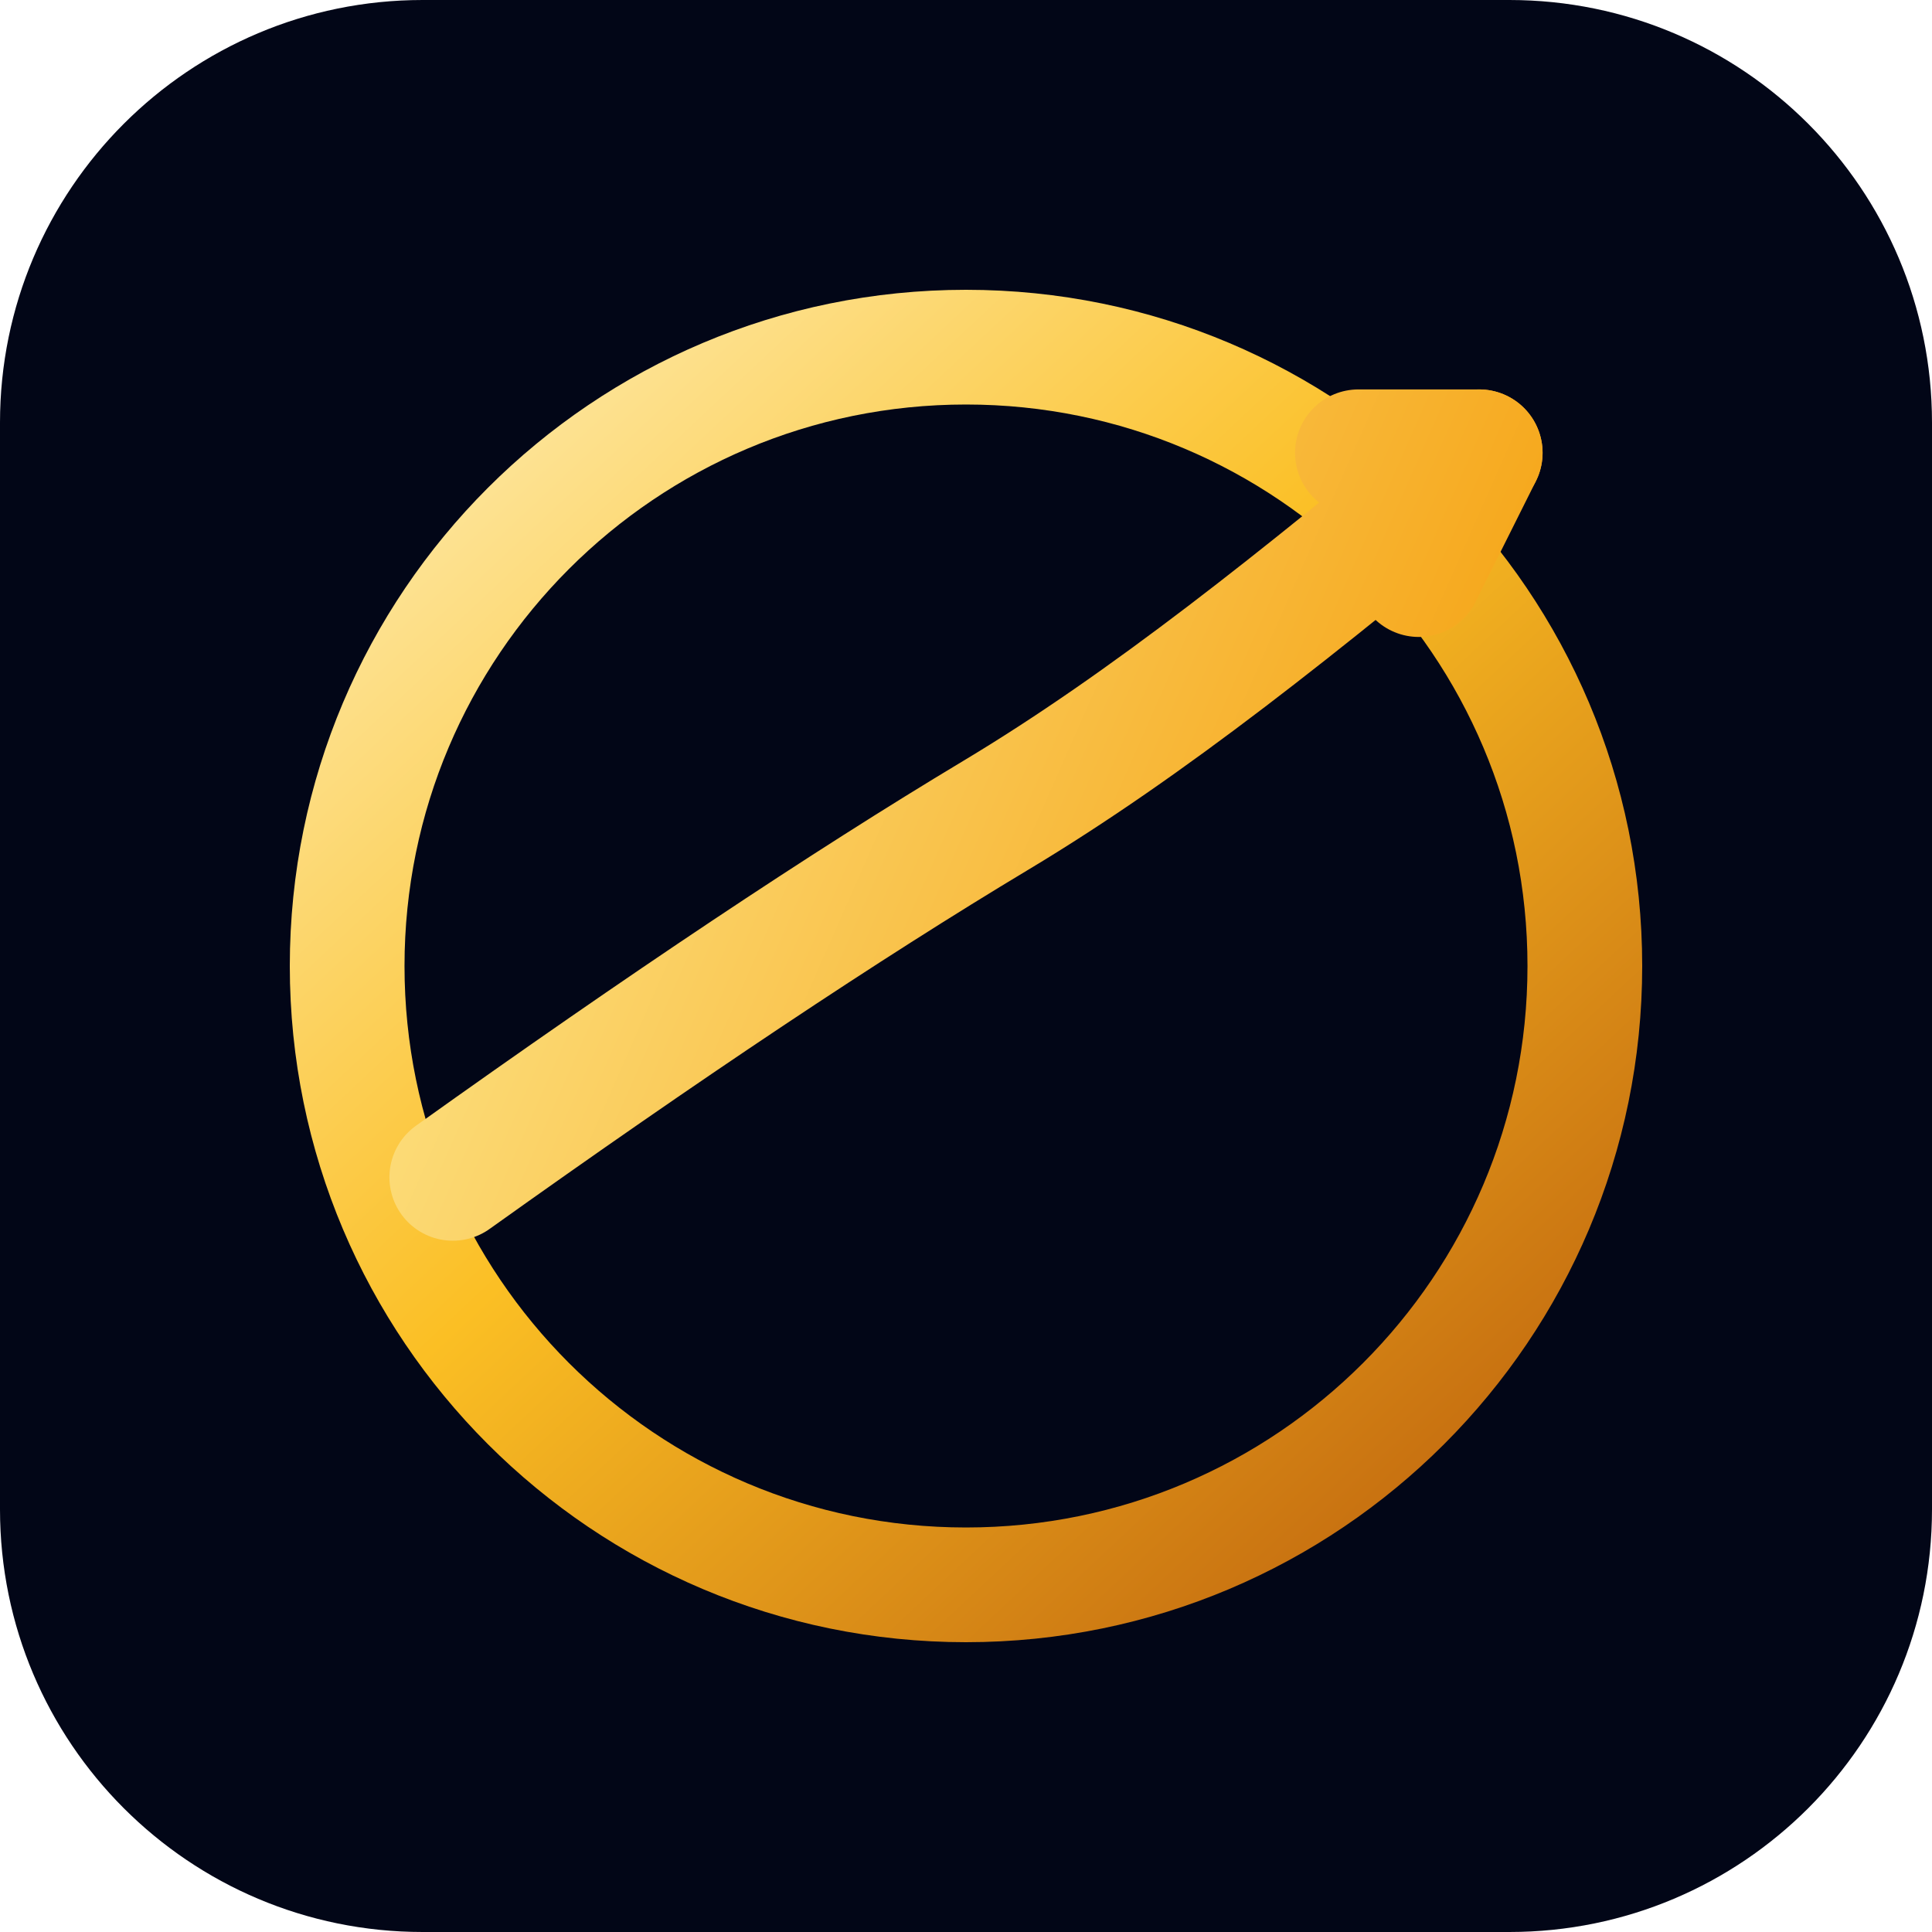
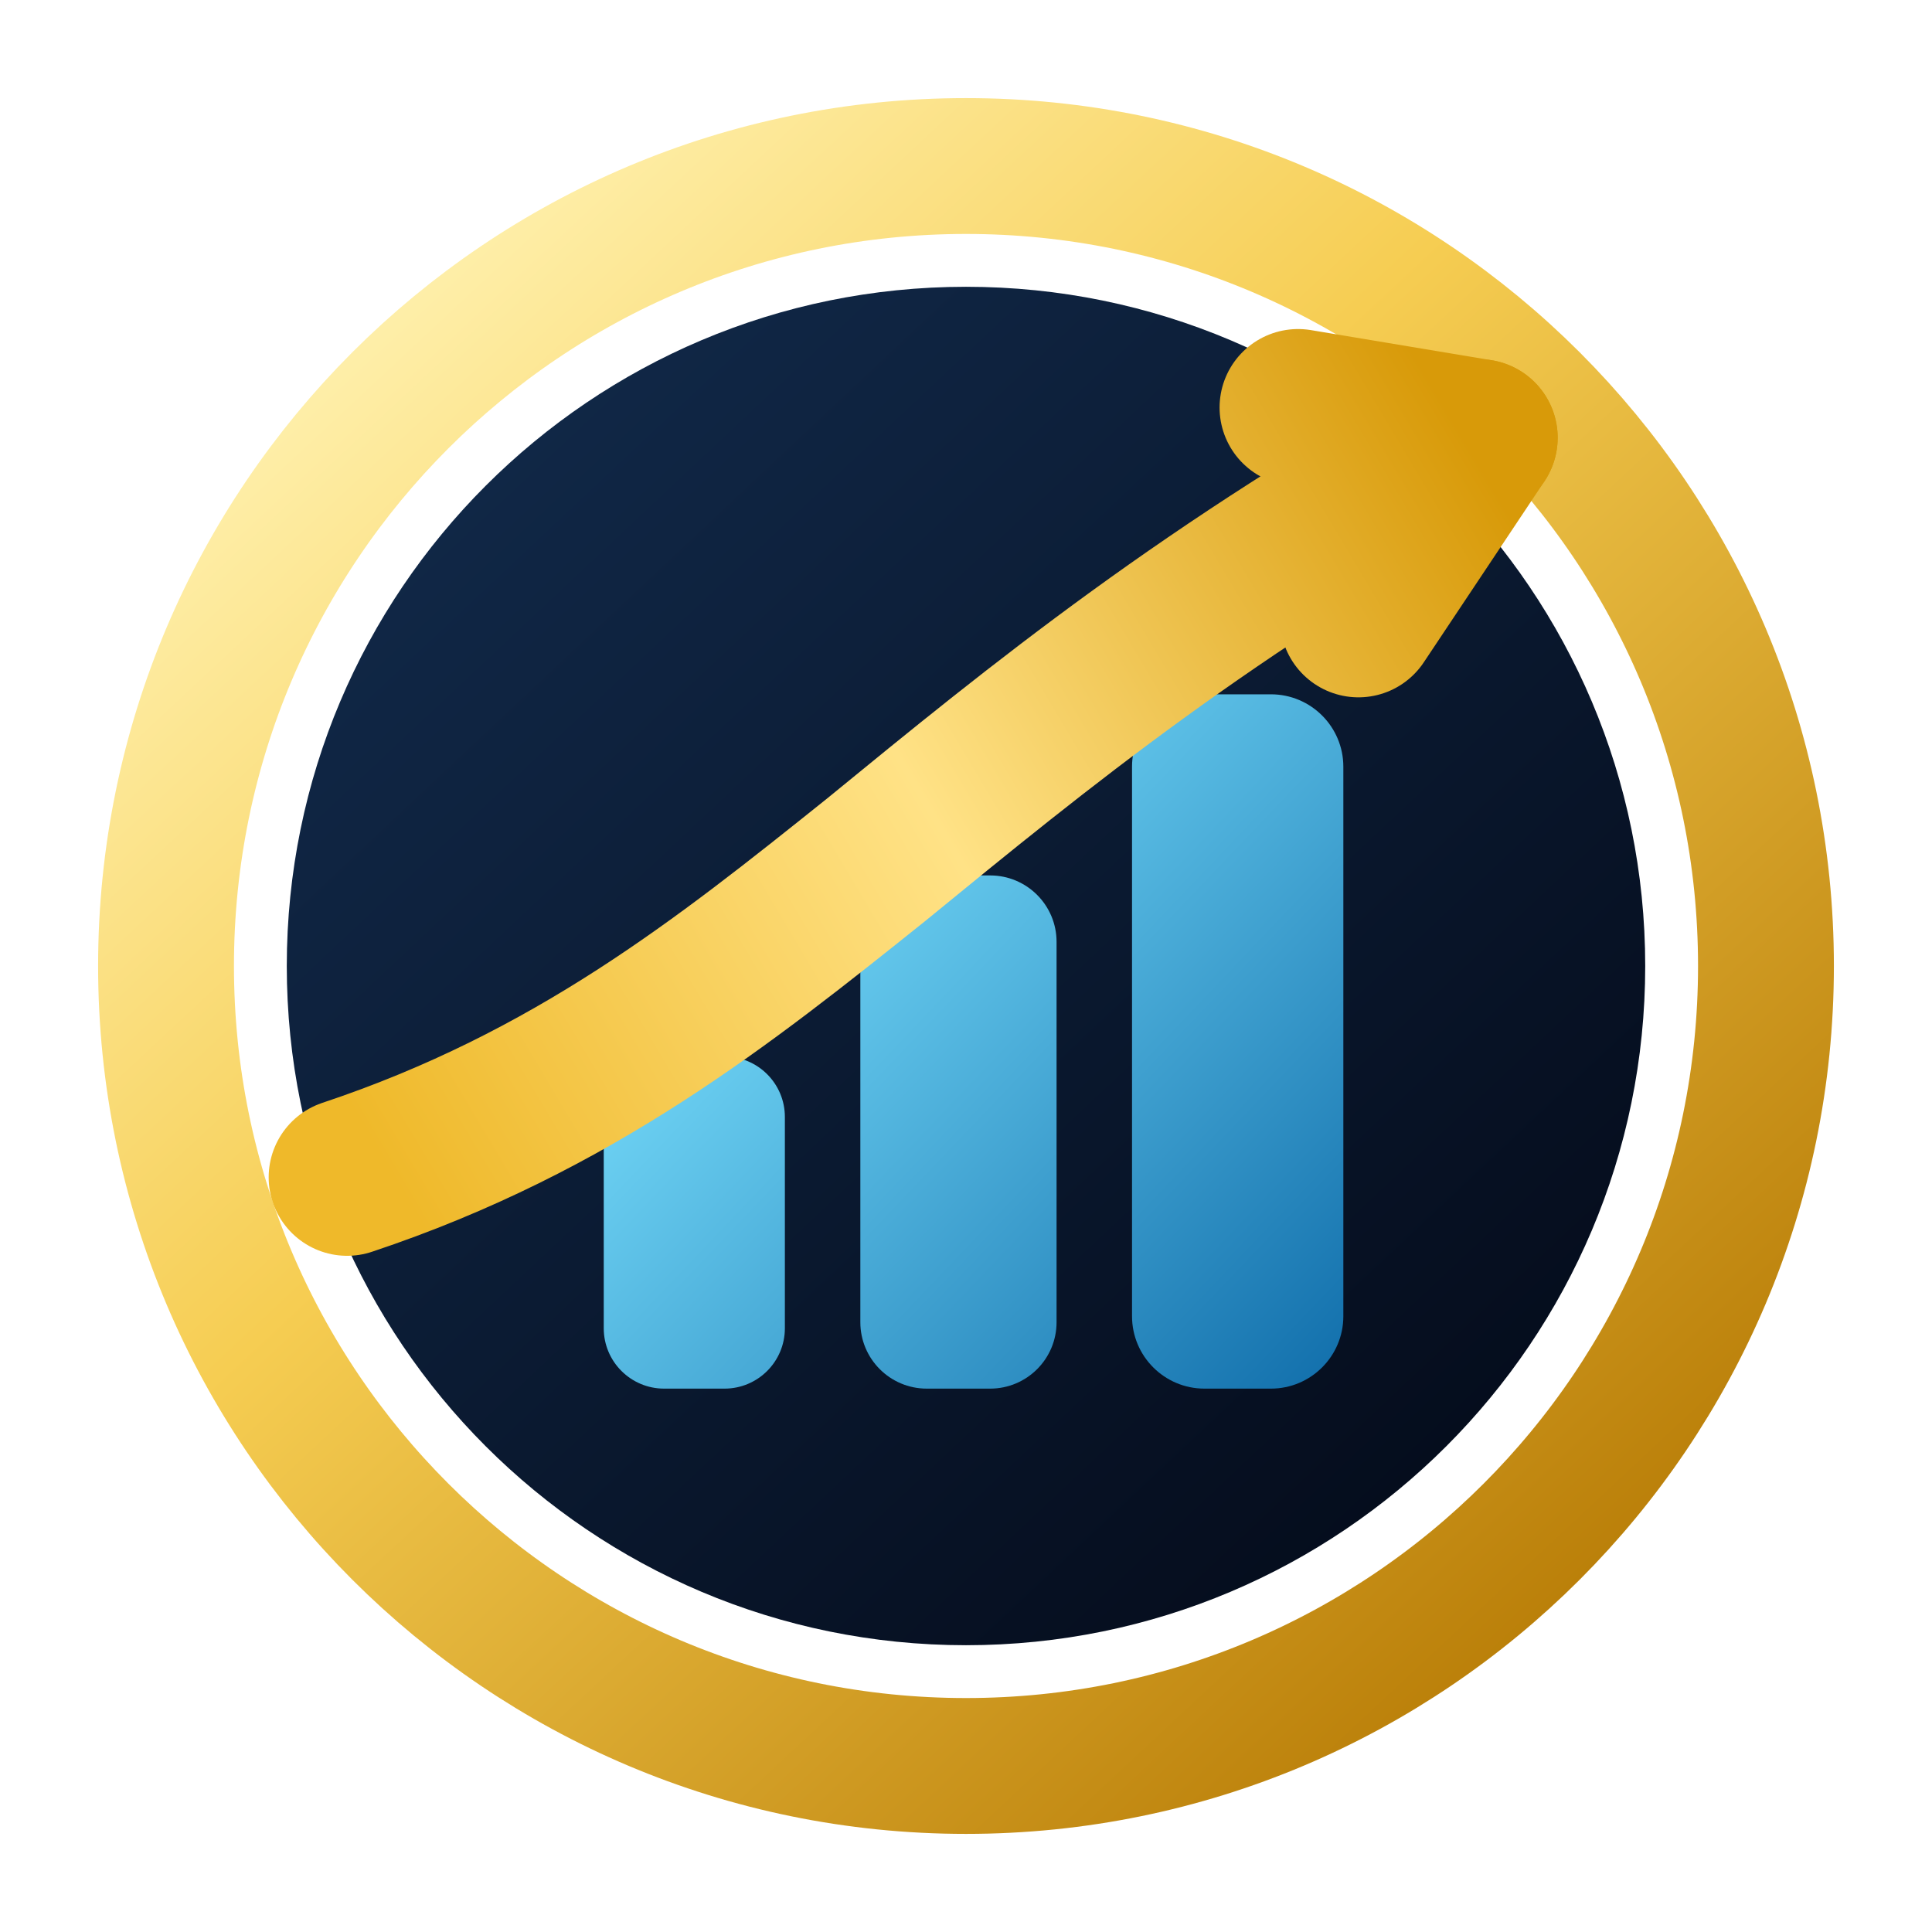
<svg xmlns="http://www.w3.org/2000/svg" viewBox="0 0 64 64" role="img" aria-label="Tradara favicon">
  <defs>
-     <linearGradient id="ring" x1="10" y1="9" x2="54" y2="56" gradientUnits="userSpaceOnUse">
-       <stop offset="0%" stop-color="#fef3c7" />
-       <stop offset="45%" stop-color="#fbbf24" />
-       <stop offset="100%" stop-color="#b45309" />
+     <linearGradient id="ring" x1="11" y1="10" x2="53" y2="55" gradientUnits="userSpaceOnUse">
+       <stop offset="0%" stop-color="#fff1af" />
+       <stop offset="38%" stop-color="#f6cd52" />
+       <stop offset="100%" stop-color="#b77b05" />
    </linearGradient>
-     <linearGradient id="arrow" x1="16" y1="17" x2="50" y2="32" gradientUnits="userSpaceOnUse">
-       <stop offset="0%" stop-color="#fde68a" />
-       <stop offset="100%" stop-color="#f59e0b" />
+     <linearGradient id="core" x1="16" y1="16" x2="47" y2="49" gradientUnits="userSpaceOnUse">
+       <stop offset="0%" stop-color="#102746" />
+       <stop offset="100%" stop-color="#050d1d" />
+     </linearGradient>
+     <linearGradient id="bars" x1="20" y1="31" x2="41" y2="51" gradientUnits="userSpaceOnUse">
+       <stop offset="0%" stop-color="#7ce2ff" />
+       <stop offset="100%" stop-color="#0d6aa8" />
+     </linearGradient>
+     <linearGradient id="arrow" x1="13" y1="39" x2="50" y2="17" gradientUnits="userSpaceOnUse">
+       <stop offset="0%" stop-color="#efb92a" />
+       <stop offset="50%" stop-color="#ffe286" />
+       <stop offset="100%" stop-color="#d89a09" />
    </linearGradient>
  </defs>
-   <rect width="64" height="64" rx="14" fill="#020617" />
-   <circle cx="32" cy="32" r="20.5" fill="none" stroke="url(#ring)" stroke-width="3.8" />
-   <path d="M15 39C22 34 28 30 33 27C38 24 43 20 49 15" fill="none" stroke="url(#arrow)" stroke-linecap="round" stroke-linejoin="round" stroke-width="4.2" />
-   <path d="M45 15H49L47 19" fill="none" stroke="url(#arrow)" stroke-linecap="round" stroke-linejoin="round" stroke-width="4.2" />
+   <circle cx="32" cy="32" r="22.5" fill="url(#core)" />
+   <circle cx="32" cy="32" r="26.5" fill="none" stroke="url(#ring)" stroke-width="4.5" />
+   <rect x="20" y="35" width="6" height="11" rx="2" fill="url(#bars)" />
+   <rect x="28.5" y="29" width="6.5" height="17" rx="2.2" fill="url(#bars)" />
+   <rect x="37.5" y="23" width="7" height="23" rx="2.4" fill="url(#bars)" />
+   <path d="M11.5 39C19 36.5 24 32.5 29 28.5C34.5 24 40 19.5 49 14.5" fill="none" stroke="url(#arrow)" stroke-linecap="round" stroke-linejoin="round" stroke-width="5.2" />
+   <path d="M43 13.5L49 14.5L45 20.5" fill="none" stroke="url(#arrow)" stroke-linecap="round" stroke-linejoin="round" stroke-width="5.2" />
</svg>
